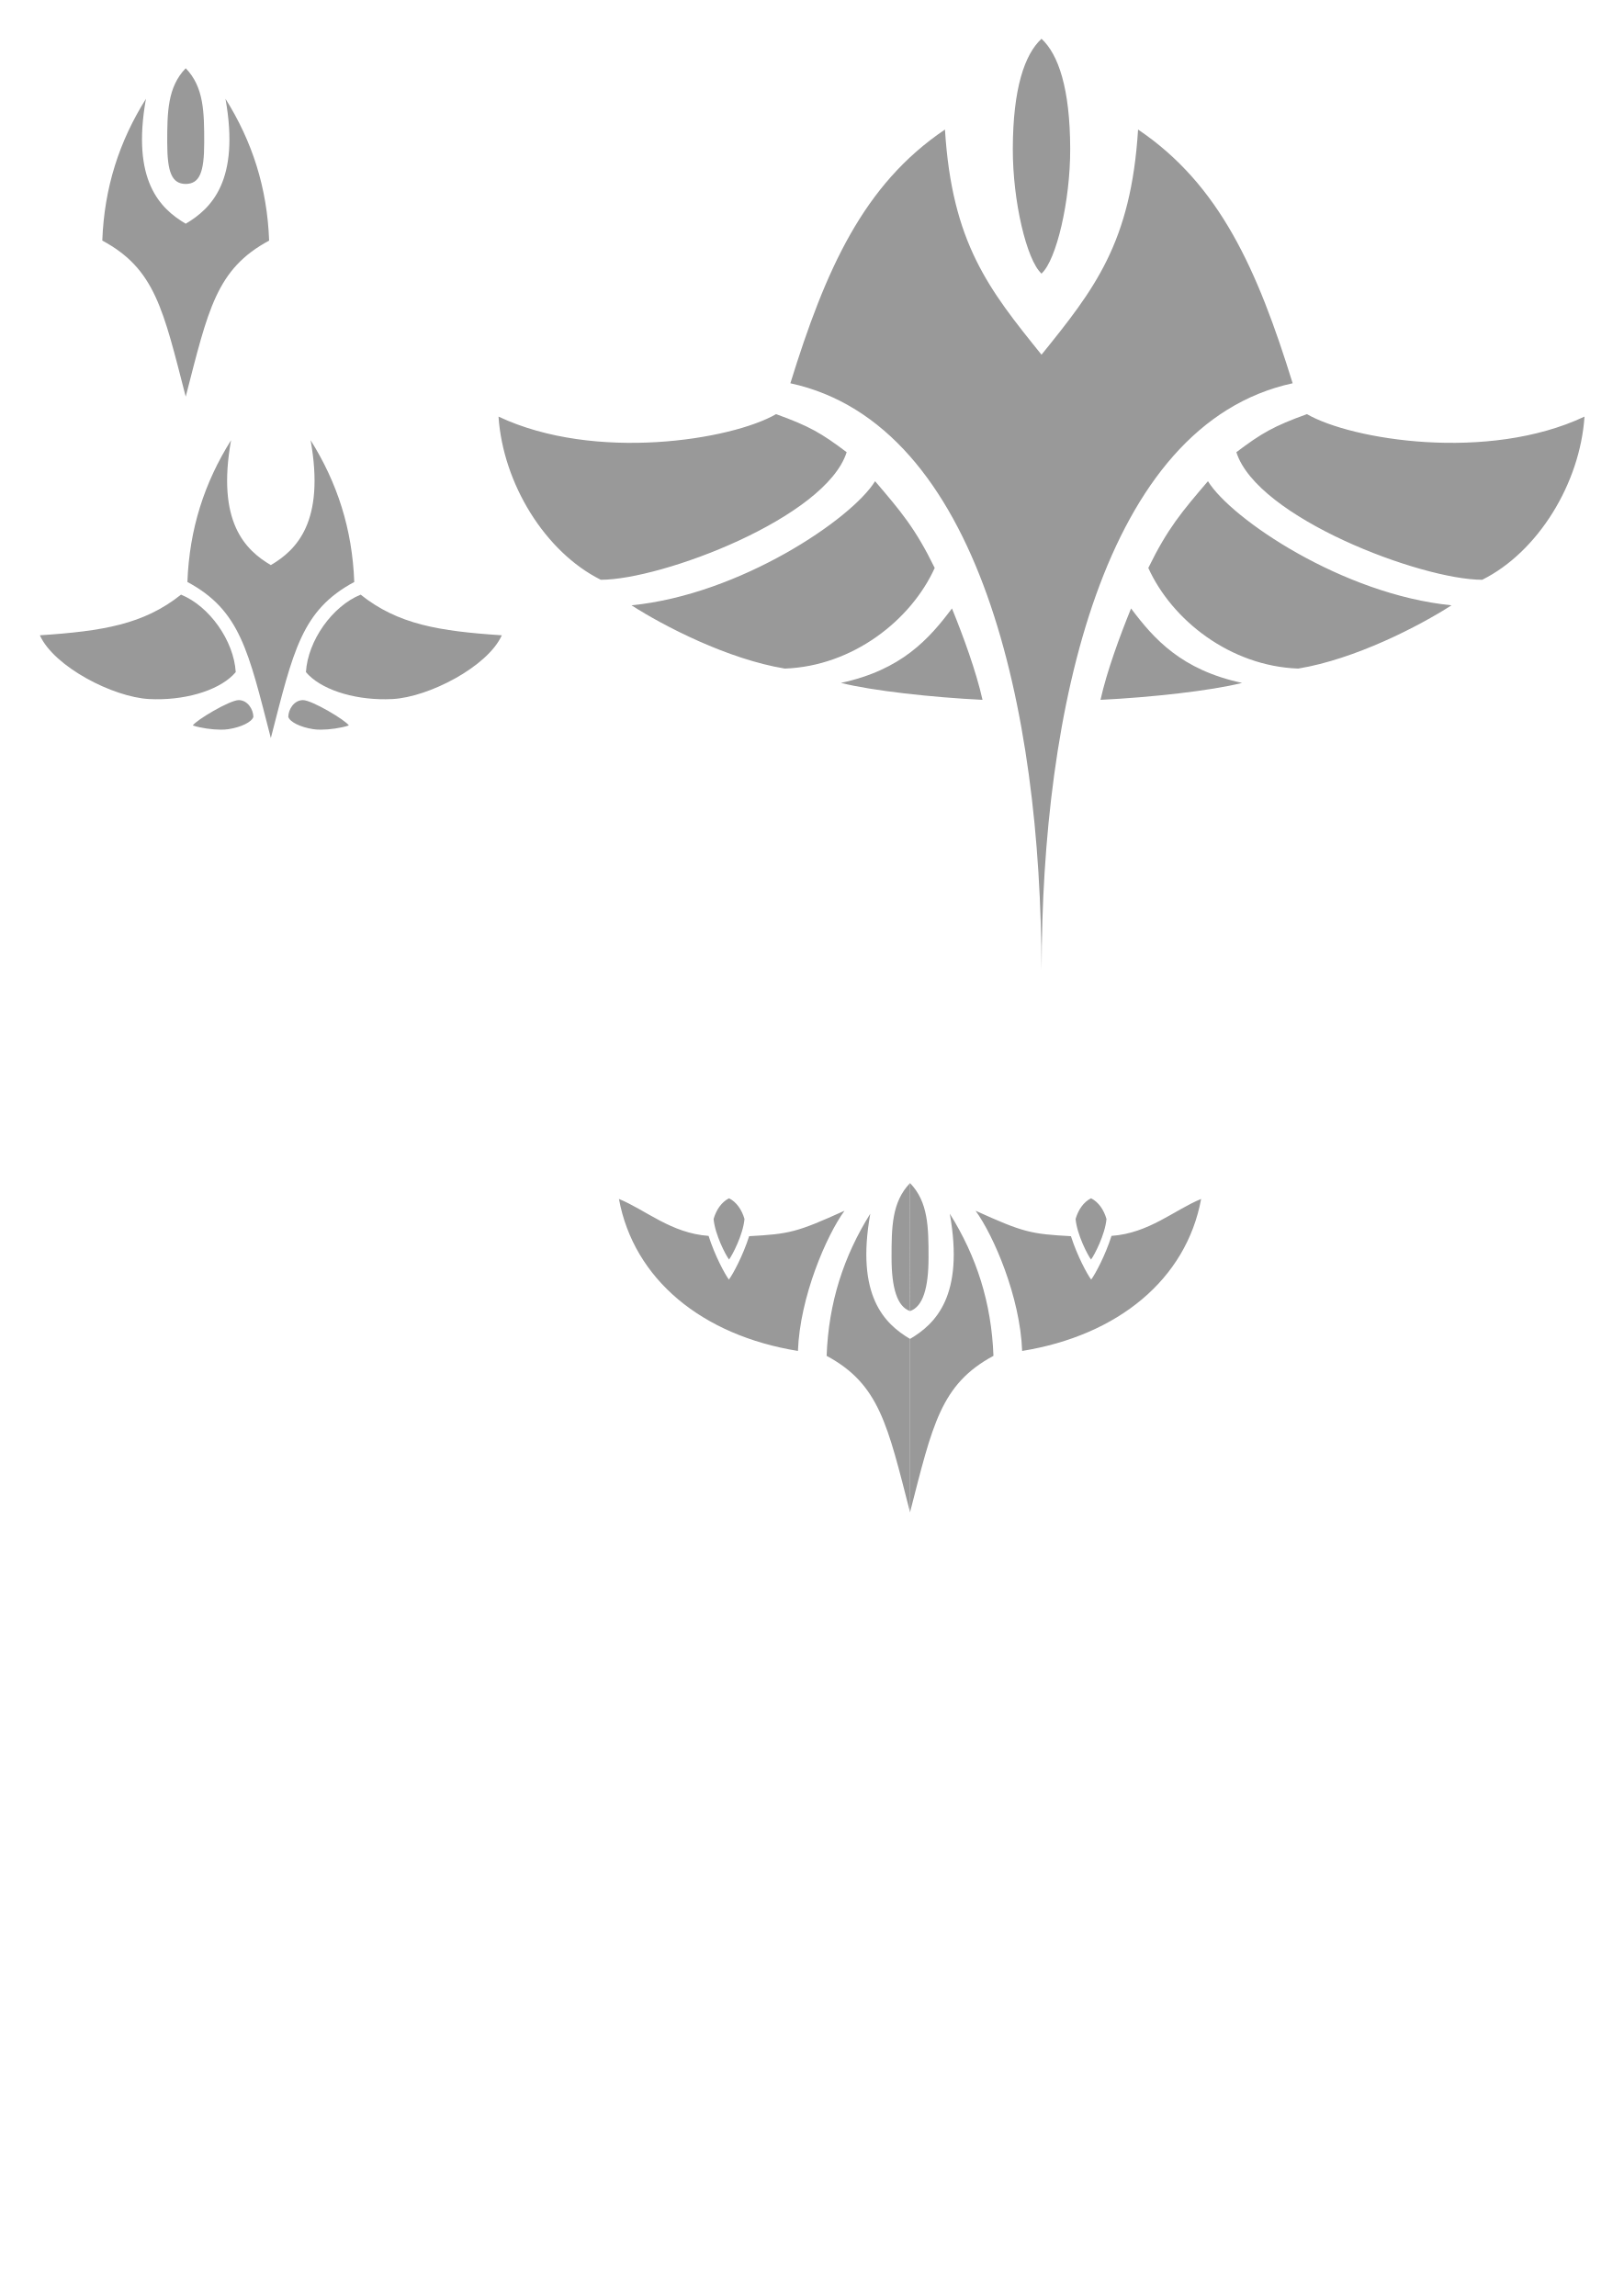
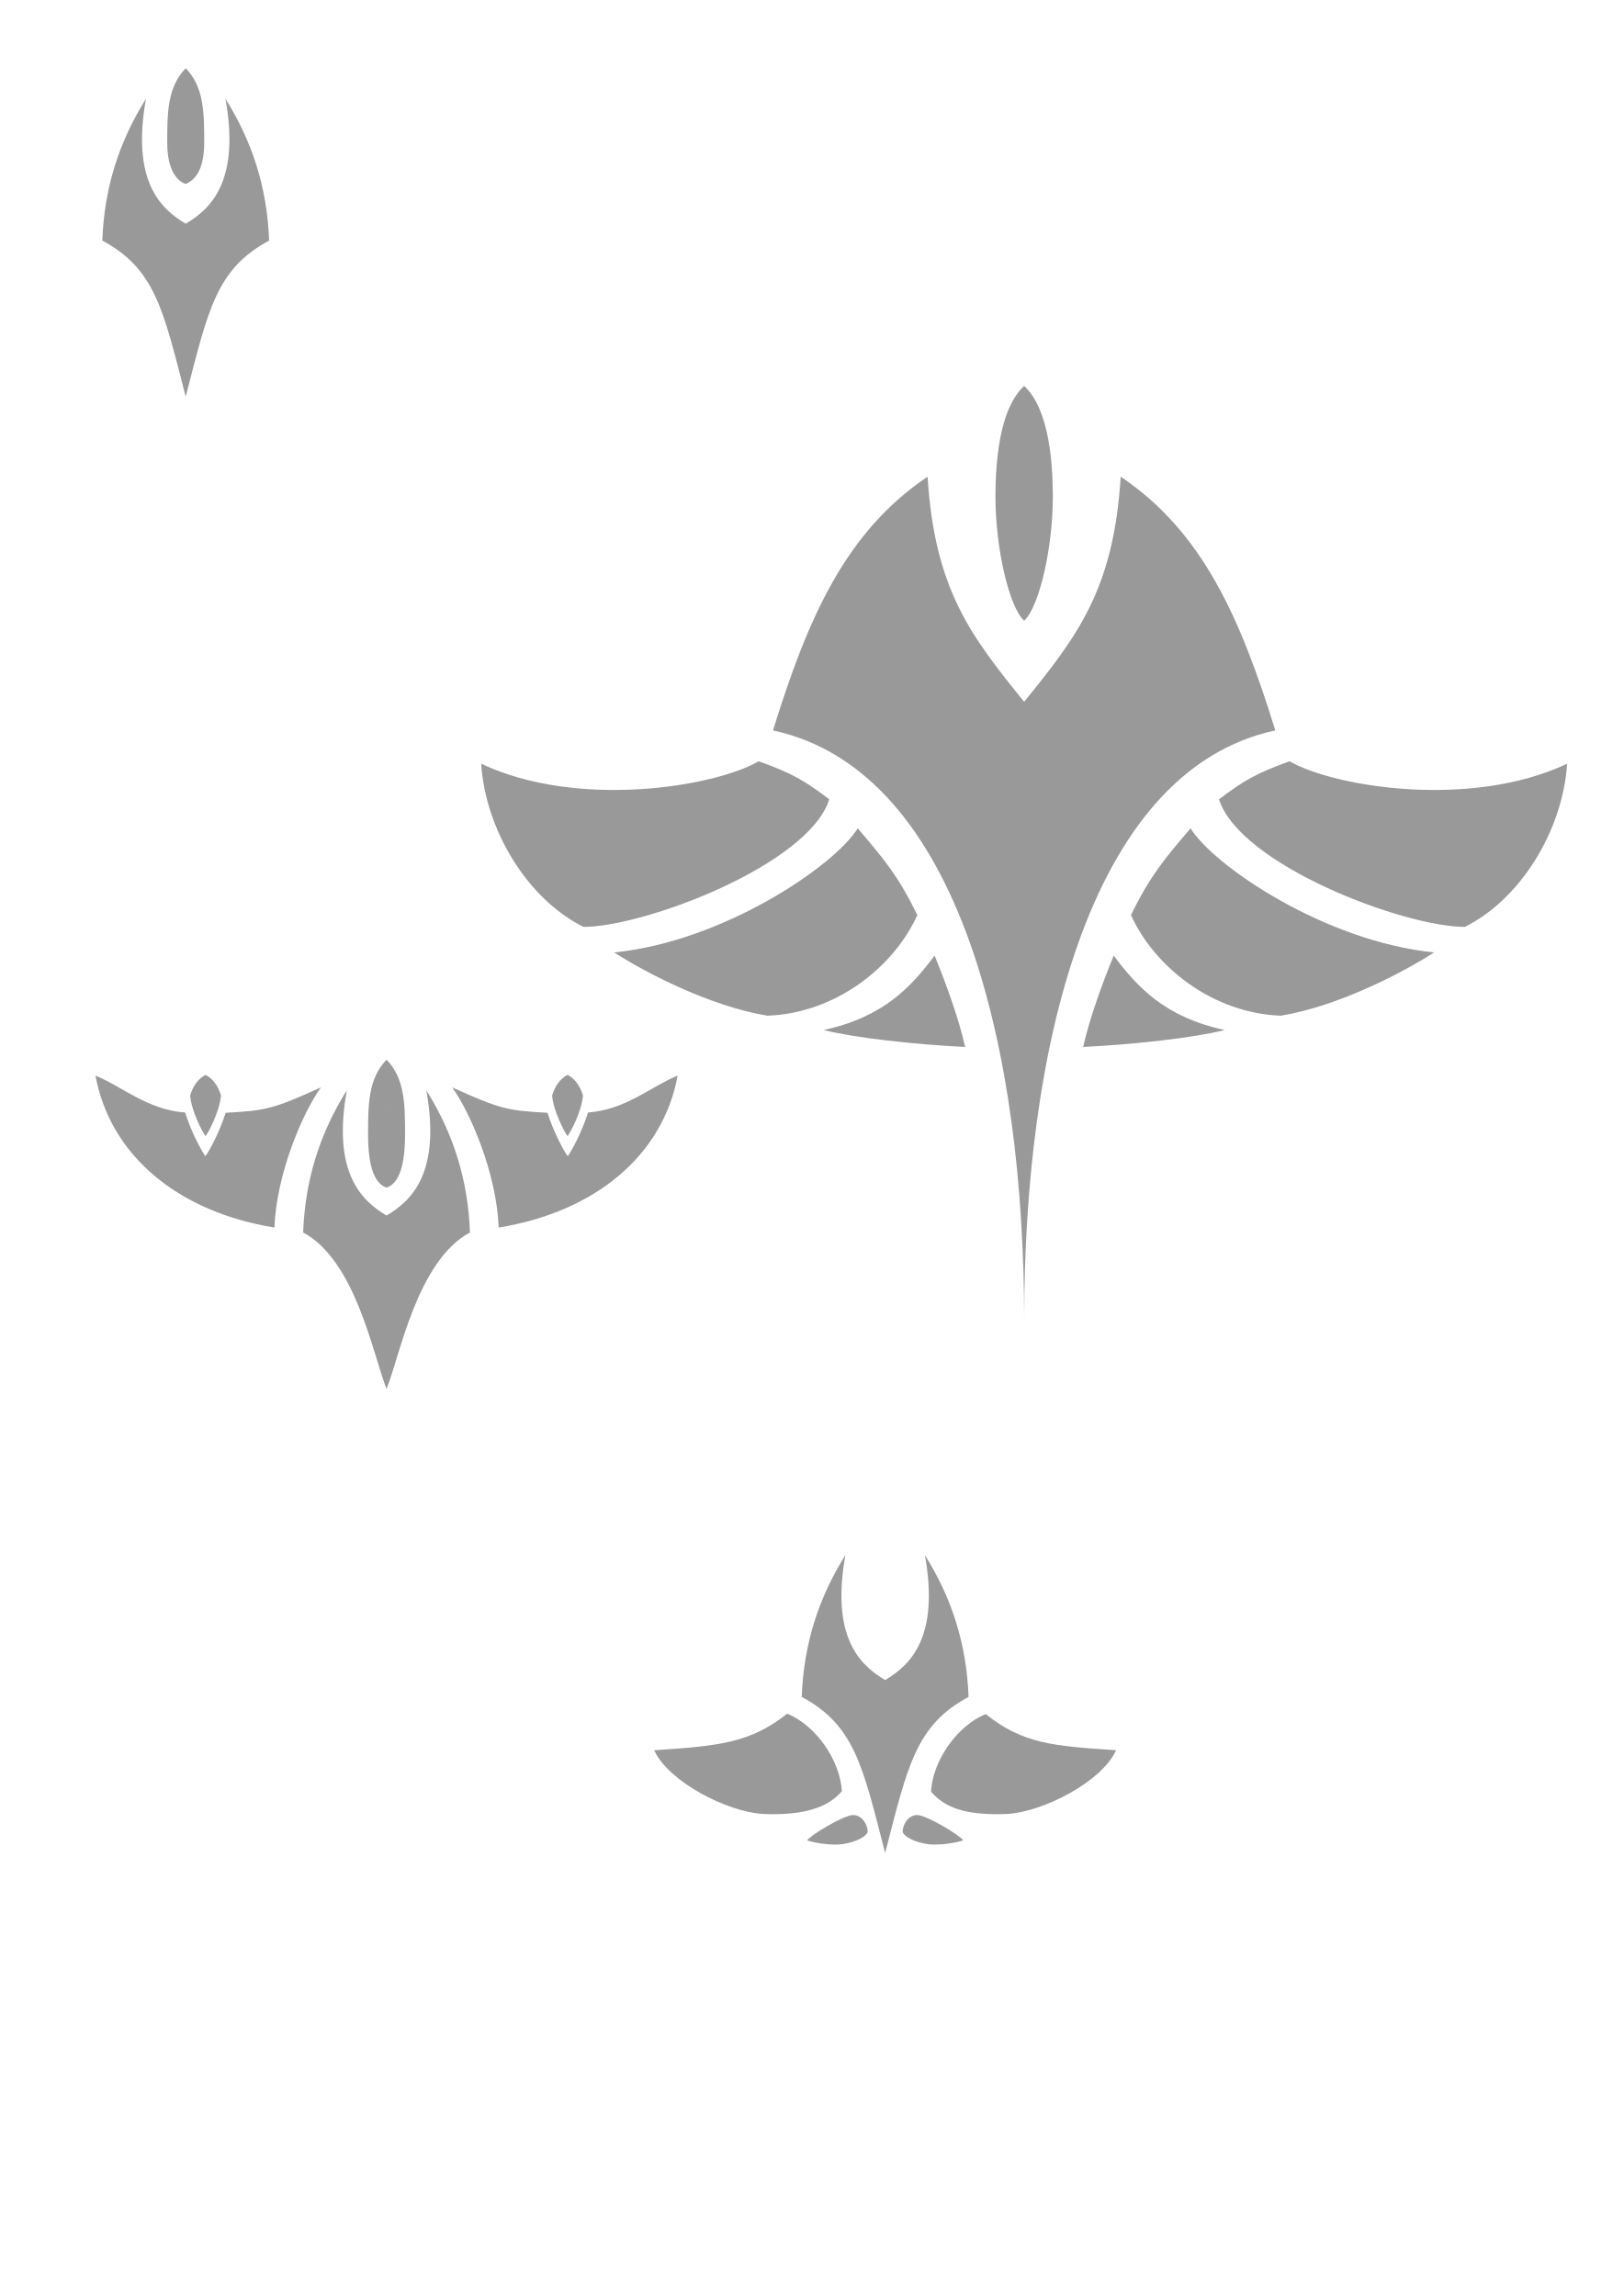
- <svg xmlns="http://www.w3.org/2000/svg" xmlns:xlink="http://www.w3.org/1999/xlink" width="210mm" height="297mm" viewBox="0 0 210 297" version="1.1" id="svg8">
+ <svg xmlns="http://www.w3.org/2000/svg" width="210mm" height="297mm" viewBox="0 0 210 297" version="1.1" id="svg8">
  <defs id="defs2" />
  <g id="layer1" />
  <g id="layer2">
-     <path style="fill:#999999;stroke-width:0.265" d="m 24.02,51.311 c -10e-5,-3.9e-4 -4.2e-4,-6.5e-4 -5.2e-4,-10e-4 0,-4.2e-4 0,-6.1e-4 0,-10e-4 -2.908,-11.266 -3.951,-16.517 -10.789,-20.187 0.256,-6.869 2.195,-12.84 5.646,-18.342 -1.894,10.595 1.845,14.211 5.143,16.158 3.298,-1.947 7.037,-5.563 5.143,-16.158 3.451,5.502 5.39,11.473 5.646,18.342 -6.838,3.67 -7.881,8.921 -10.788,20.187 0,8.4e-4 0,10e-4 0,0.002 z m -0.001,-27.515 c -1.776,-0.022 -2.391,-1.456 -2.391,-5.349 0,-3.893 0.025,-7.181 2.391,-9.618 v -0.002 c 2.6e-4,2.6e-4 2.6e-4,7.6e-4 5.2e-4,10e-4 3.4e-4,-3.5e-4 6.9e-4,-6.8e-4 0.001,-10e-4 v 0.002 c 2.366,2.436 2.39,5.724 2.39,9.618 0,3.893 -0.614,5.327 -2.39,5.349 -5.3e-4,0 -0.001,-10e-6 -0.002,0 z" id="path14" />
-     <path style="fill:#999999;stroke-width:0.265" d="m 35.028,95.472 c -2.908,-11.268 -3.951,-16.519 -10.79,-20.189 0.256,-6.869 2.196,-12.841 5.647,-18.343 -1.894,10.595 1.845,14.212 5.143,16.158 3.298,-1.947 7.037,-5.564 5.143,-16.158 3.451,5.502 5.391,11.474 5.647,18.343 -6.838,3.67 -7.881,8.921 -10.79,20.189 z m -6.483,-1.086 c -1.124,-0.004 -2.545,-0.203 -3.606,-0.541 0.4,-0.678 4.78,-3.282 5.93,-3.282 1.151,0 1.885,1.183 1.902,2.166 -0.199,0.653 -1.527,1.329 -3.226,1.593 -0.284,0.044 -0.626,0.065 -1,0.064 z m 12.966,0 c -0.375,0.001 -0.716,-0.019 -1,-0.064 -1.699,-0.264 -3.027,-0.941 -3.226,-1.593 0.017,-0.983 0.751,-2.166 1.902,-2.166 1.151,0 5.53,2.605 5.93,3.282 -1.061,0.338 -2.482,0.537 -3.606,0.541 z m -21.359,-3.934 c -0.291,-0.003 -0.583,-0.012 -0.875,-0.027 C 14.602,90.174 6.978,86.236 5.156,82.179 13.291,81.638 18.591,80.768 23.412,76.92 c 3.68,1.496 6.828,5.961 7.078,10.021 -1.839,2.182 -5.976,3.553 -10.338,3.51 z m 29.753,0 c -4.362,0.043 -8.499,-1.329 -10.338,-3.51 0.25,-4.06 3.398,-8.525 7.078,-10.021 4.821,3.848 10.121,4.718 18.256,5.259 -1.822,4.057 -9.446,7.996 -14.121,8.245 -0.292,0.016 -0.584,0.025 -0.875,0.027 z" id="path14-1" />
-     <path style="fill:#999999;stroke-width:0.363" d="m 134.689,5.002 v 0.027 c -2.168,2.008 -3.678,6.402 -3.698,14.213 -0.018,6.792 1.792,14.379 3.682,16.118 v 0.056 c 0.01,-0.008 0.02,-0.019 0.029,-0.028 0.01,0.009 0.02,0.019 0.029,0.028 v -0.056 c 1.89,-1.739 3.699,-9.327 3.682,-16.118 -0.02,-7.811 -1.53,-12.204 -3.698,-14.213 v -0.027 c -0.005,0.004 -0.009,0.009 -0.013,0.013 -0.004,-0.004 -0.009,-0.009 -0.013,-0.013 z M 122.215,16.757 c -10.551,7.116 -15.437,18.1 -19.993,32.821 24.529,5.318 32.47,42.404 32.47,75.936 0.006,-5.719 0.006,-4.436 0.011,-8.504 0.005,4.068 0.005,2.785 0.011,8.504 0,-33.533 7.941,-70.619 32.47,-75.936 -4.556,-14.721 -9.442,-25.705 -19.993,-32.821 -0.913,14.671 -5.657,20.664 -12.488,29.125 -6.831,-8.461 -11.575,-14.454 -12.488,-29.125 z m -21.842,36.814 c -5.758,3.328 -23.413,6.208 -35.898,0.319 0.578,8.649 6.015,17.513 13.228,21.107 7.919,0 29.121,-8.029 31.798,-16.504 -3.269,-2.466 -4.819,-3.366 -9.128,-4.922 z m 68.659,0 c -4.309,1.556 -5.859,2.456 -9.128,4.922 2.677,8.475 23.879,16.504 31.798,16.504 7.213,-3.593 12.65,-12.458 13.228,-21.107 -12.484,5.888 -30.14,3.009 -35.898,-0.319 z m -55.854,8.675 c -3.009,4.887 -17.463,14.665 -31.502,16.054 4.171,2.685 12.44,6.966 19.824,8.185 8.786,-0.315 16.331,-6.26 19.39,-13.018 -2.503,-5.123 -4.37,-7.306 -7.711,-11.22 z m 43.049,0 c -3.341,3.914 -5.209,6.097 -7.711,11.22 3.059,6.759 10.604,12.703 19.39,13.018 7.383,-1.219 15.653,-5.5 19.824,-8.185 -14.04,-1.389 -28.493,-11.167 -31.502,-16.054 z m -33.107,16.46 c -2.972,3.963 -6.528,7.953 -14.359,9.63 4.038,1.02 11.804,1.875 18.311,2.192 -0.808,-3.646 -2.493,-8.244 -3.952,-11.823 z m 23.164,0 c -1.458,3.579 -3.144,8.176 -3.952,11.823 6.506,-0.318 14.272,-1.172 18.311,-2.192 -7.831,-1.677 -11.386,-5.667 -14.359,-9.63 z" id="path3793" />
-     <path style="fill:#999999;stroke-width:0.265" d="m 117.699,153.038 v 0.002 c -2.366,2.442 -2.391,5.738 -2.391,9.641 0,3.902 0.72,6.349 2.391,6.91 0,-5.039 4e-5,-11.721 0.001,-16.551 v -0.002 l -0.001,0.001 c -2.6e-4,-2.4e-4 -2.3e-4,-8e-4 -5.3e-4,-0.001 z m -23.409,1.965 c -0.977,0.491 -1.656,1.498 -1.998,2.68 0.186,2.037 1.564,4.671 1.998,5.244 0.433,-0.572 1.812,-3.207 1.998,-5.244 -0.342,-1.183 -1.021,-2.189 -1.998,-2.68 z m 14.932,1.614 c -6.187,2.8 -7.126,3.004 -12.332,3.29 -0.809,2.536 -2.11,4.942 -2.618,5.613 -0.511,-0.675 -1.821,-3.101 -2.629,-5.651 -4.851,-0.342 -8.142,-3.367 -11.592,-4.779 1.918,10.397 10.735,17.647 23.149,19.663 0.253,-6.986 3.688,-14.924 6.022,-18.136 z m 3.335,0.382 c -3.451,5.515 -5.39,11.502 -5.646,18.387 6.838,3.679 7.881,8.943 10.789,20.237 v 0.001 c 1e-4,2.7e-4 5.3e-4,5.4e-4 5.3e-4,0.001 v -0.002 c -5.3e-4,-14.38 -5.3e-4,-16.5 -5.3e-4,-22.427 -3.298,-1.951 -7.037,-5.577 -5.143,-16.197 z" id="path4677" />
-     <use x="0" y="0" xlink:href="#path4677" id="use4679" transform="matrix(-1,0,0,1,235.3985,1.2290043e-6)" width="100%" height="100%" />
+     <path style="fill:#999999;stroke-width:0.265" d="m 24.02,51.311 c -10e-5,-3.9e-4 -4.2e-4,-6.5e-4 -5.2e-4,-10e-4 v -10e-4 c -2.908,-11.266 -3.951,-16.517 -10.789,-20.187 0.256,-6.869 2.195,-12.84 5.646,-18.342 -1.894,10.595 1.845,14.211 5.143,16.158 3.298,-1.947 7.037,-5.563 5.143,-16.158 3.451,5.502 5.39,11.473 5.646,18.342 -6.838,3.67 -7.881,8.921 -10.788,20.187 z m -0.001,-27.515 c -0.884,-0.286 -2.391,-1.456 -2.391,-5.349 0,-3.893 0.025,-7.181 2.391,-9.618 v -0.002 c 2.6e-4,2.6e-4 2.6e-4,7.6e-4 5.2e-4,10e-4 3.4e-4,-3.5e-4 6.9e-4,-6.8e-4 0.001,-10e-4 v 0.002 c 2.366,2.436 2.39,5.724 2.39,9.618 0,3.893 -1.44,4.931 -2.39,5.349 -5.3e-4,0 -0.001,-10e-6 -0.002,0 z" id="path14" />
+     <path style="fill:#999999;stroke-width:0.265" d="m 114.48,239.694 c -2.908,-11.268 -3.951,-16.519 -10.79,-20.189 0.256,-6.869 2.196,-12.841 5.647,-18.343 -1.894,10.595 1.845,14.212 5.143,16.158 3.298,-1.947 7.037,-5.564 5.143,-16.158 3.451,5.502 5.391,11.474 5.647,18.343 -6.838,3.67 -7.881,8.921 -10.79,20.189 z m -6.483,-1.086 c -1.124,-0.004 -2.545,-0.203 -3.606,-0.541 0.4,-0.678 4.78,-3.282 5.93,-3.282 1.151,0 1.885,1.183 1.902,2.166 -0.199,0.653 -1.527,1.329 -3.226,1.593 -0.284,0.044 -0.626,0.065 -1,0.064 z m 12.966,0 c -0.375,0.001 -0.716,-0.019 -1,-0.064 -1.699,-0.264 -3.027,-0.941 -3.226,-1.593 0.017,-0.983 0.751,-2.166 1.902,-2.166 1.151,0 5.53,2.605 5.93,3.282 -1.061,0.338 -2.482,0.537 -3.606,0.541 z m -21.359,-3.934 c -0.291,-0.003 -0.583,-0.012 -0.875,-0.027 -4.675,-0.25 -12.299,-4.188 -14.121,-8.245 8.135,-0.541 12.377,-0.881 17.198,-4.729 3.68,1.496 6.828,5.961 7.078,10.021 -1.839,2.182 -4.917,3.024 -9.28,2.981 z m 29.753,0 c -4.362,0.043 -7.11,-0.745 -8.949,-2.927 0.25,-4.06 3.398,-8.525 7.078,-10.021 4.821,3.848 8.732,4.134 16.867,4.675 -1.822,4.057 -9.446,7.996 -14.121,8.245 -0.292,0.016 -0.584,0.025 -0.875,0.027 z" id="path14-1" />
+     <path style="fill:#999999;stroke-width:0.363" d="m 132.444,49.904 v 0.027 c -2.168,2.008 -3.678,6.402 -3.698,14.213 -0.018,6.792 1.792,14.379 3.682,16.118 v 0.056 c 0.01,-0.008 0.02,-0.019 0.029,-0.028 0.01,0.009 0.02,0.019 0.029,0.028 v -0.056 c 1.89,-1.739 3.699,-9.327 3.682,-16.118 -0.02,-7.811 -1.53,-12.204 -3.698,-14.213 v -0.027 c -0.005,0.004 -0.009,0.009 -0.013,0.013 -0.004,-0.004 -0.009,-0.009 -0.013,-0.013 z m -12.475,11.755 c -10.551,7.116 -15.437,18.1 -19.993,32.821 24.529,5.318 32.47,42.404 32.47,75.936 0.006,-5.719 0.006,-4.436 0.011,-8.504 0.005,4.068 0.005,2.785 0.011,8.504 0,-33.533 7.941,-70.619 32.47,-75.936 -4.556,-14.721 -9.442,-25.705 -19.993,-32.821 -0.913,14.671 -5.657,20.664 -12.488,29.125 -6.831,-8.461 -11.575,-14.454 -12.488,-29.125 z M 98.128,98.472 c -5.758,3.328 -23.413,6.208 -35.898,0.319 0.578,8.649 6.015,17.513 13.228,21.107 7.919,0 29.121,-8.029 31.798,-16.504 -3.269,-2.466 -4.819,-3.366 -9.128,-4.922 z m 68.659,0 c -4.309,1.556 -5.859,2.456 -9.128,4.922 2.677,8.475 23.879,16.504 31.798,16.504 7.213,-3.593 12.65,-12.458 13.228,-21.107 -12.484,5.888 -30.14,3.009 -35.898,-0.319 z m -55.854,8.675 c -3.009,4.887 -17.463,14.665 -31.502,16.054 4.171,2.685 12.44,6.966 19.824,8.185 8.786,-0.315 16.331,-6.26 19.39,-13.018 -2.503,-5.123 -4.37,-7.306 -7.711,-11.22 z m 43.049,0 c -3.341,3.914 -5.209,6.097 -7.711,11.22 3.059,6.759 10.604,12.703 19.39,13.018 7.383,-1.219 15.653,-5.5 19.824,-8.185 -14.04,-1.389 -28.493,-11.167 -31.502,-16.054 z m -33.107,16.46 c -2.972,3.963 -6.528,7.953 -14.359,9.63 4.038,1.02 11.804,1.875 18.311,2.192 -0.808,-3.646 -2.493,-8.244 -3.952,-11.823 z m 23.164,0 c -1.458,3.579 -3.144,8.176 -3.952,11.823 6.506,-0.318 14.272,-1.172 18.311,-2.192 -7.831,-1.677 -11.386,-5.667 -14.359,-9.63 z" id="path3793" />
+     <path style="fill:#999999;stroke-width:0.265" d="m 49.995,137.076 c 0,0.001 0,-3.5e-4 0,0.001 0,1.955 2.67e-4,1.958 5.16e-4,1.469 2.49e-4,0.49 5.16e-4,0.487 5.16e-4,-1.469 0,-0.001 0,3.5e-4 0,-0.001 -1.7e-4,1.7e-4 -3.44e-4,3.4e-4 -5.16e-4,5.1e-4 -1.72e-4,-1.7e-4 -3.47e-4,-3.4e-4 -5.16e-4,-5.1e-4 z m 10e-4,0.001 c -5.08e-4,5.683 -5.35e-4,10.321 -5.16e-4,16.551 1.671,-0.561 2.391,-3.007 2.391,-6.91 0,-3.902 -0.026,-7.2 -2.391,-9.642 z m -5.16e-4,16.551 c 1.8e-5,-6.23 -8e-6,-10.868 -5.16e-4,-16.551 -2.365,2.442 -2.391,5.74 -2.391,9.642 0,3.902 0.72,6.349 2.391,6.91 z M 26.586,139.041 c -0.977,0.491 -1.656,1.498 -1.998,2.68 0.186,2.037 1.564,4.671 1.998,5.244 0.433,-0.572 1.812,-3.207 1.998,-5.244 -0.342,-1.183 -1.021,-2.19 -1.998,-2.68 z m 46.819,0 c -0.977,0.491 -1.656,1.498 -1.998,2.68 0.186,2.037 1.564,4.671 1.998,5.244 0.433,-0.572 1.812,-3.207 1.998,-5.244 -0.342,-1.183 -1.021,-2.19 -1.998,-2.68 z m -61.058,0.087 c 1.918,10.397 10.735,17.647 23.149,19.663 0.253,-6.986 3.688,-14.924 6.022,-18.136 -6.187,2.8 -7.126,3.004 -12.332,3.29 -0.809,2.536 -2.11,4.941 -2.618,5.613 -0.511,-0.675 -1.821,-3.101 -2.629,-5.65 -4.851,-0.342 -8.142,-3.368 -11.592,-4.78 z m 75.298,0 c -3.45,1.412 -6.741,4.438 -11.592,4.78 -0.808,2.55 -2.118,4.976 -2.629,5.65 -0.508,-0.671 -1.809,-3.077 -2.618,-5.613 -5.206,-0.285 -6.145,-0.49 -12.332,-3.29 2.334,3.212 5.769,11.15 6.022,18.136 12.414,-2.016 21.232,-9.266 23.149,-19.663 z m -42.792,1.909 c -3.451,5.515 -5.39,11.502 -5.646,18.388 6.838,3.679 9.058,15.955 10.789,20.237 1.731,-4.282 3.951,-16.558 10.789,-20.237 -0.256,-6.886 -2.195,-12.872 -5.646,-18.388 1.894,10.621 -1.845,14.246 -5.143,16.197 -3.298,-1.951 -7.037,-5.577 -5.143,-16.197 z" id="path4677" />
  </g>
</svg>
